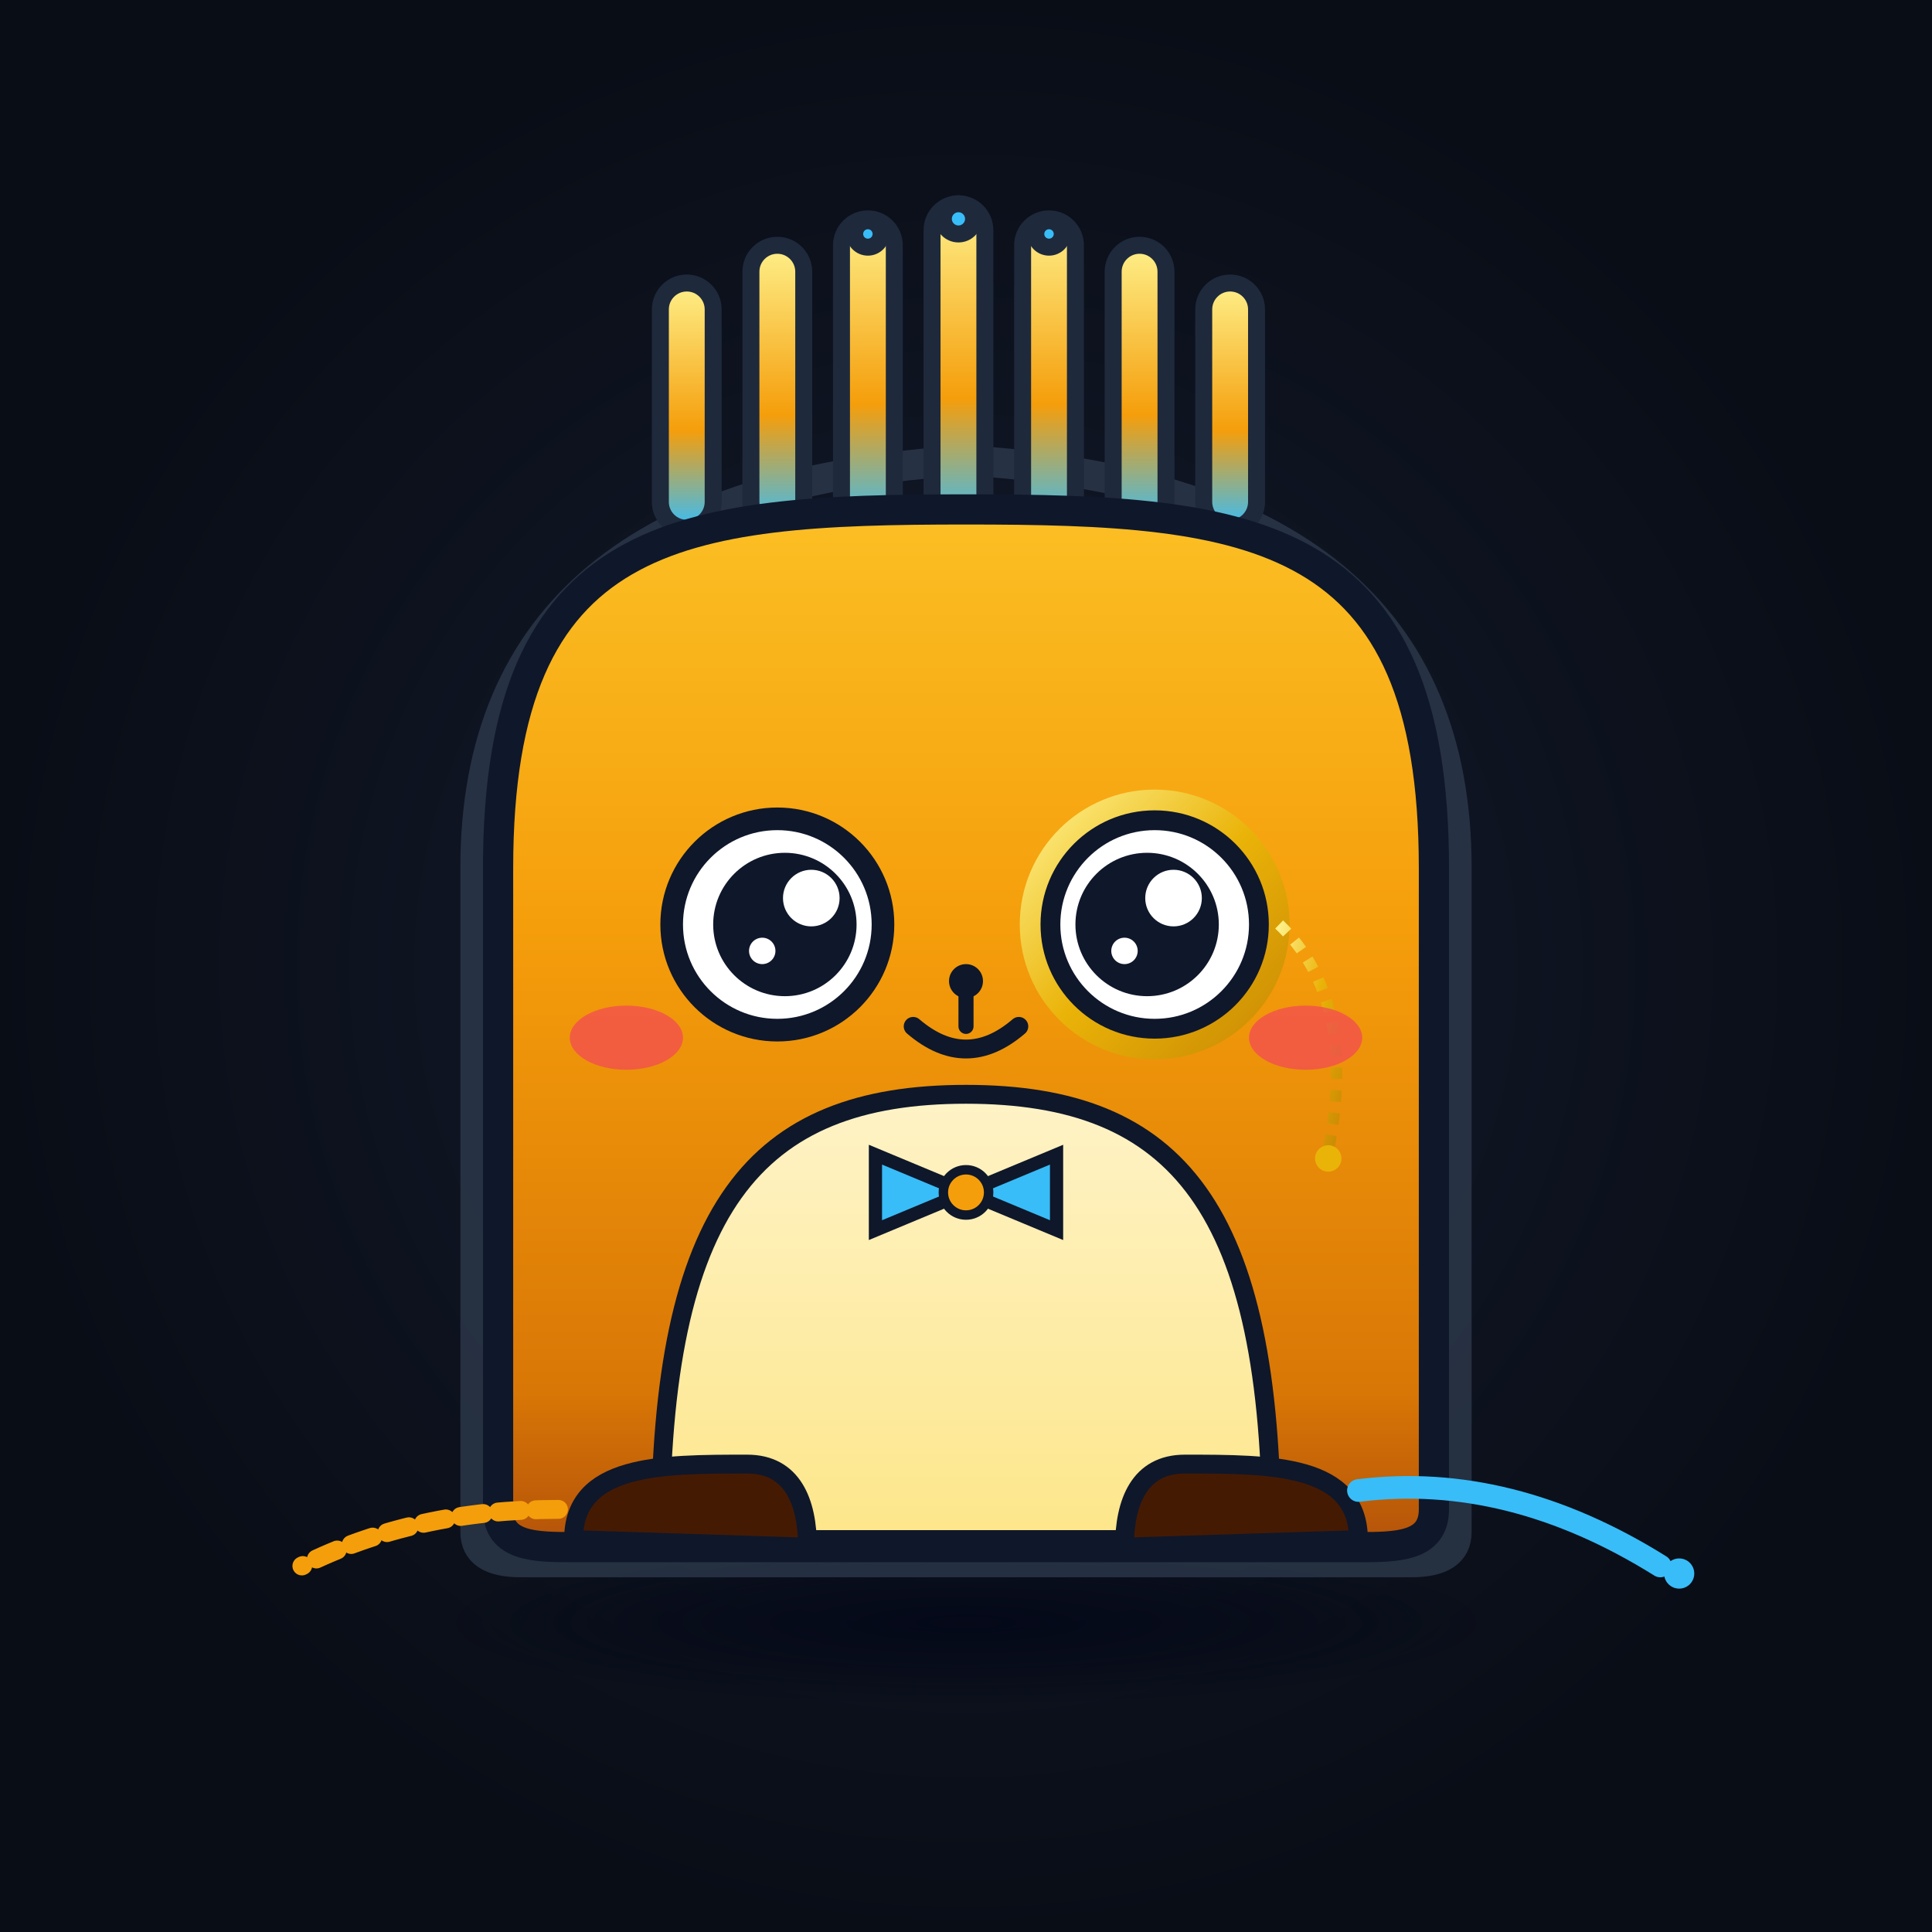
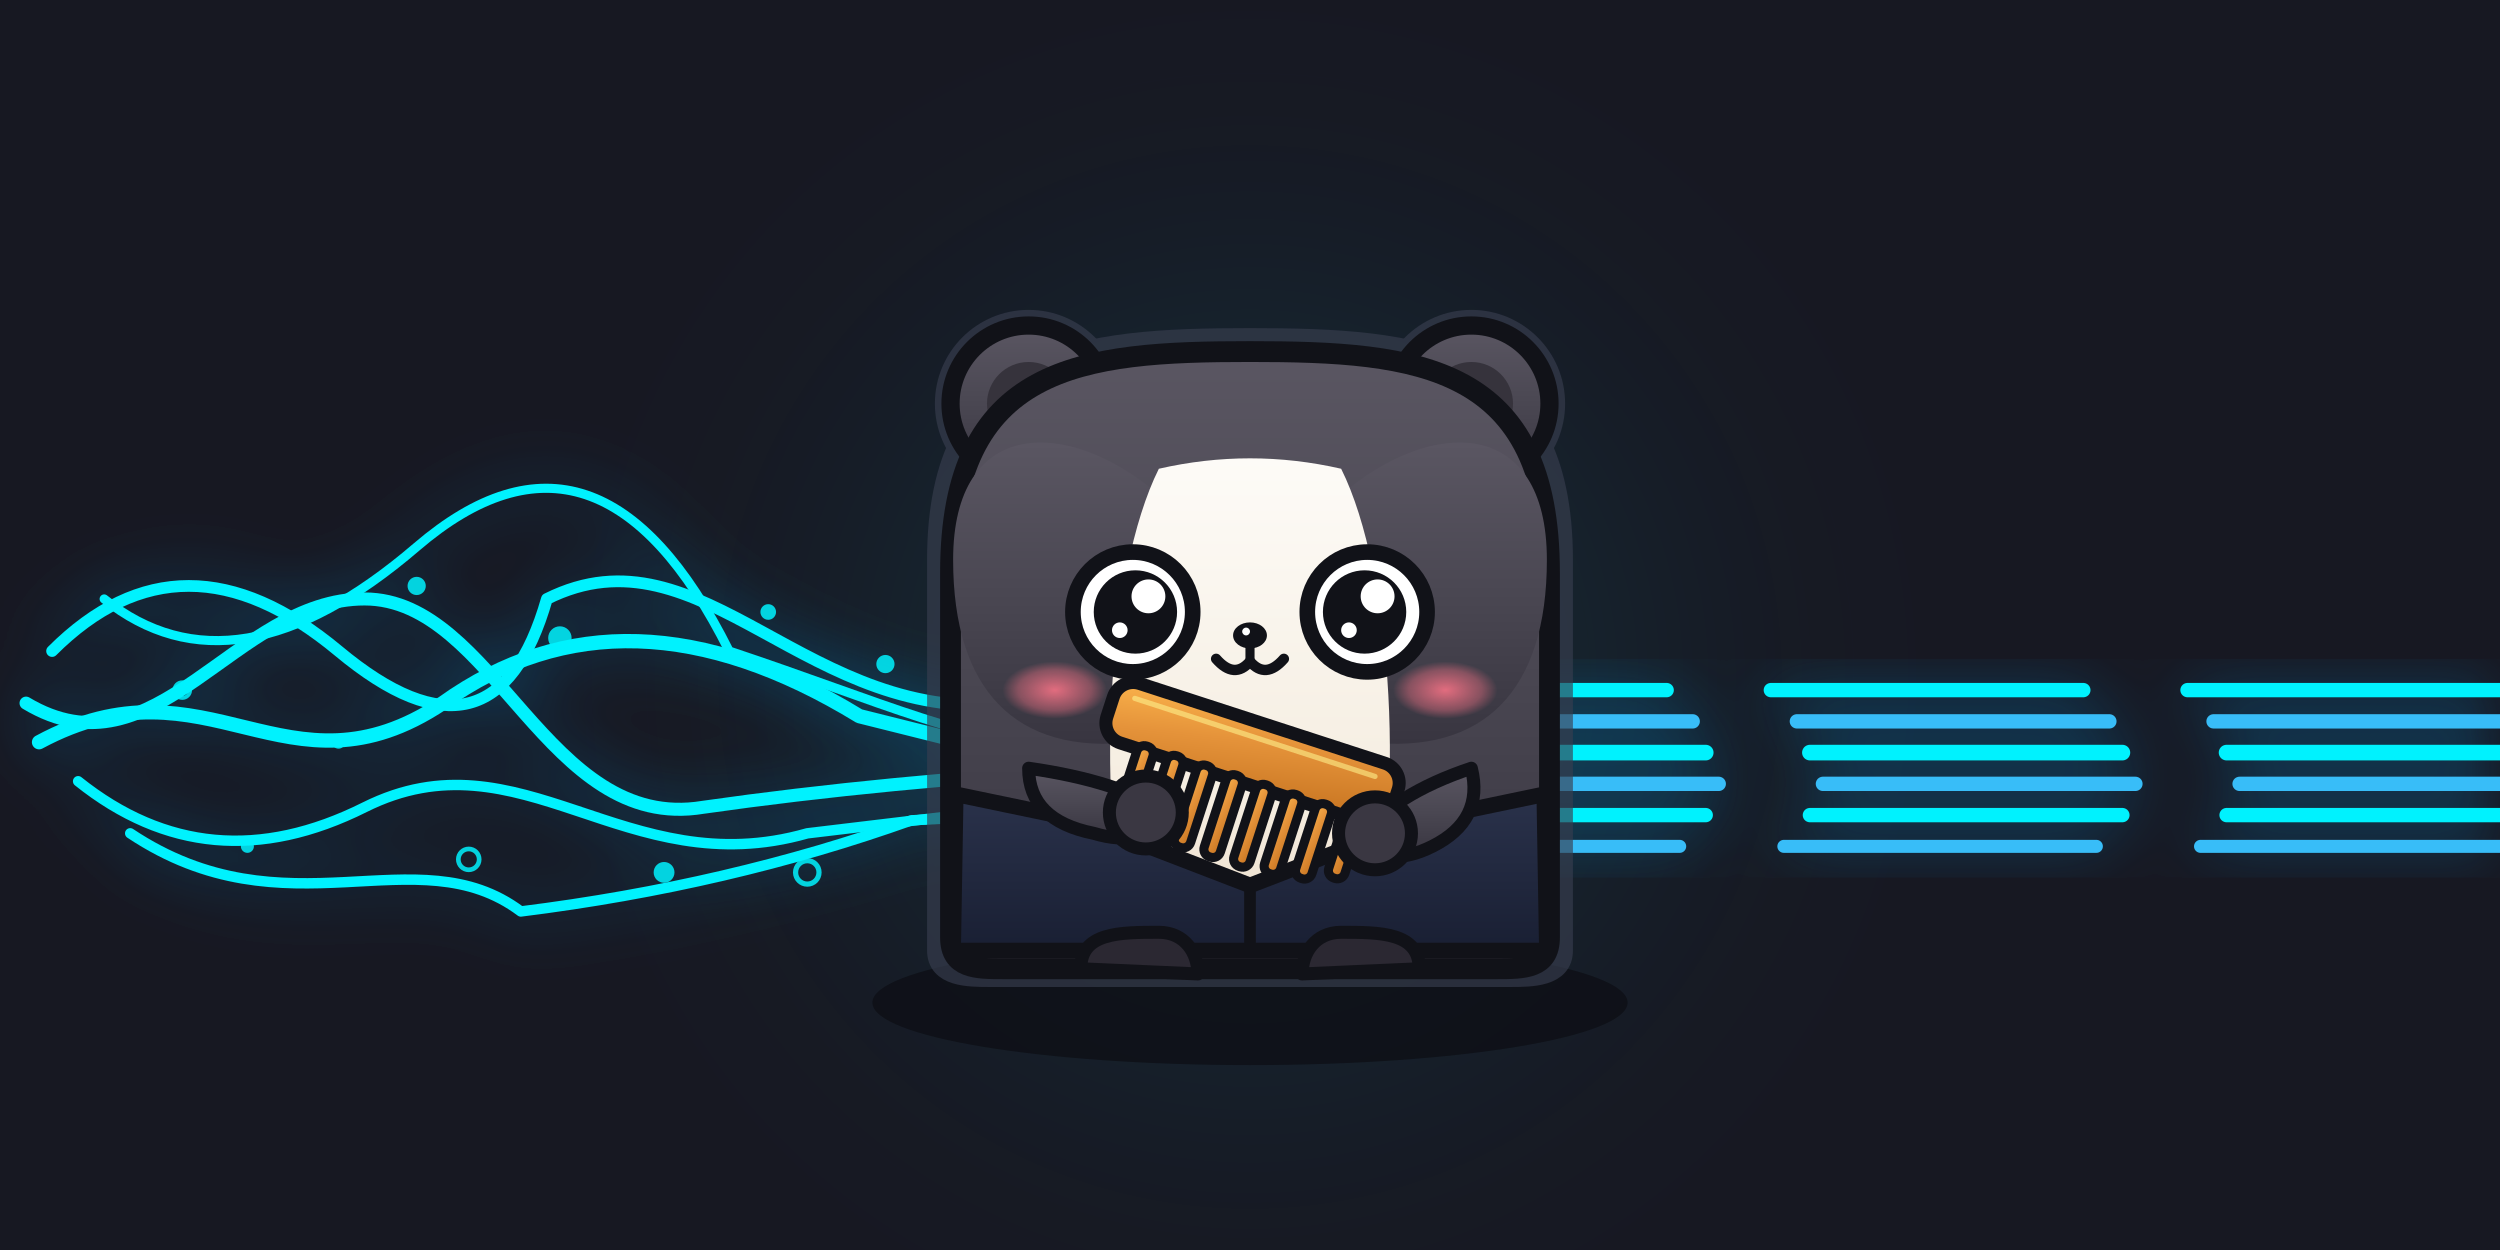
- <svg xmlns="http://www.w3.org/2000/svg" viewBox="0 0 512 512" width="100%" height="100%">
+ <svg xmlns="http://www.w3.org/2000/svg" viewBox="0 0 960 480" width="100%" height="100%" role="img" aria-label="Pente Fino Panda Mascot — Combing chaotic noodles into silky GPU laser streams">
  <defs>
-     <radialGradient id="bgGlow" cx="50%" cy="50%" r="50%">
-       <stop offset="0%" stop-color="#141c2e" />
-       <stop offset="100%" stop-color="#090d16" />
+     <radialGradient id="panda-aura" cx="50%" cy="50%" r="50%">
+       <stop offset="0%" stop-color="#38bdf8" stop-opacity="0.12" />
+       <stop offset="50%" stop-color="#00f2fe" stop-opacity="0.04" />
+       <stop offset="100%" stop-color="#141724" stop-opacity="0" />
    </radialGradient>
-     <linearGradient id="combLoaf" x1="0%" y1="0%" x2="0%" y2="100%">
-       <stop offset="0%" stop-color="#fbbf24" />
-       <stop offset="40%" stop-color="#f59e0b" />
-       <stop offset="85%" stop-color="#d97706" />
-       <stop offset="100%" stop-color="#b45309" />
-     </linearGradient>
-     <linearGradient id="bellyPatch" x1="0%" y1="0%" x2="0%" y2="100%">
-       <stop offset="0%" stop-color="#fef3c7" />
-       <stop offset="100%" stop-color="#fde68a" />
-     </linearGradient>
-     <linearGradient id="teethGrad" x1="0%" y1="0%" x2="0%" y2="100%">
-       <stop offset="0%" stop-color="#fef08a" />
-       <stop offset="60%" stop-color="#f59e0b" />
-       <stop offset="100%" stop-color="#38bdf8" />
-     </linearGradient>
-     <linearGradient id="goldMonocle" x1="0%" y1="0%" x2="100%" y2="100%">
-       <stop offset="0%" stop-color="#fef08a" />
-       <stop offset="50%" stop-color="#eab308" />
-       <stop offset="100%" stop-color="#ca8a04" />
-     </linearGradient>
-     <radialGradient id="groundShadow" cx="50%" cy="50%" r="50%">
-       <stop offset="0%" stop-color="#020617" stop-opacity="0.8" />
-       <stop offset="70%" stop-color="#020617" stop-opacity="0.3" />
-       <stop offset="100%" stop-color="#020617" stop-opacity="0" />
+     <linearGradient id="panda-dark" x1="0%" y1="0%" x2="0%" y2="100%">
+       <stop offset="0%" stop-color="#5a5662" />
+       <stop offset="50%" stop-color="#4a4752" />
+       <stop offset="100%" stop-color="#383540" />
+     </linearGradient>
+     <linearGradient id="panda-cream" x1="0%" y1="0%" x2="0%" y2="100%">
+       <stop offset="0%" stop-color="#fdfbf7" />
+       <stop offset="70%" stop-color="#f5ede0" />
+       <stop offset="100%" stop-color="#ebdcc9" />
+     </linearGradient>
+     <linearGradient id="panda-vest" x1="0%" y1="0%" x2="0%" y2="100%">
+       <stop offset="0%" stop-color="#2a324b" />
+       <stop offset="100%" stop-color="#191f33" />
+     </linearGradient>
+     <linearGradient id="comb-amber" x1="0%" y1="0%" x2="100%" y2="100%">
+       <stop offset="0%" stop-color="#fbb44c" />
+       <stop offset="40%" stop-color="#e5933a" />
+       <stop offset="100%" stop-color="#c4711e" />
+     </linearGradient>
+     <filter id="cyan-glow" x="-20%" y="-20%" width="140%" height="140%">
+       <feDropShadow dx="0" dy="0" stdDeviation="5" flood-color="#00f2fe" flood-opacity="0.9" />
+       <feDropShadow dx="0" dy="0" stdDeviation="12" flood-color="#0284c7" flood-opacity="0.5" />
+     </filter>
+     <radialGradient id="cheek-glow" cx="50%" cy="50%" r="50%">
+       <stop offset="0%" stop-color="#f47285" stop-opacity="0.9" />
+       <stop offset="70%" stop-color="#f47285" stop-opacity="0.4" />
+       <stop offset="100%" stop-color="#f47285" stop-opacity="0" />
    </radialGradient>
+     <style>
+       /* 1. Body Breathing and Idle Floating */
+       .char-breathe {
+         animation: breatheAnim 3.8s ease-in-out infinite;
+         transform-origin: 480px 280px;
+       }
+       @keyframes breatheAnim {
+         0%, 100% { transform: translateY(0px) scale(1); }
+         50% { transform: translateY(-4px) scale(1.008); }
+       }
+ 
+       /* 2. Rhythmic Combing Arm and Comb Motion */
+       .comb-motion {
+         animation: combStroke 2.2s ease-in-out infinite;
+         transform-origin: 470px 300px;
+       }
+       @keyframes combStroke {
+         0%, 100% { transform: translate(0px, 0px) rotate(-1.5deg); }
+         25% { transform: translate(6px, -2px) rotate(1deg); }
+         50% { transform: translate(14px, 1px) rotate(3deg); }
+         75% { transform: translate(4px, 3px) rotate(0deg); }
+       }
+ 
+       /* 3. Blinking Eyes */
+       .eye-blink {
+         animation: blinkAnim 4.8s ease-in-out infinite;
+         transform-origin: 480px 230px;
+       }
+       @keyframes blinkAnim {
+         0%, 93%, 100% { transform: scaleY(1); }
+         95.5% { transform: scaleY(0.08); }
+       }
+ 
+       /* 4. Pupils Curious Eye Movement */
+       .pupil-track {
+         animation: pupilLook 4.8s ease-in-out infinite;
+       }
+       @keyframes pupilLook {
+         0%, 20% { transform: translate(0px, 0px); }
+         30%, 55% { transform: translate(-3px, 1px); }
+         65%, 90% { transform: translate(3px, -1px); }
+         100% { transform: translate(0px, 0px); }
+       }
+ 
+       /* 5. Snout and Smile Cheerful Twitch */
+       .snout-twitch {
+         animation: snoutAnim 3.8s ease-in-out infinite;
+         transform-origin: 475px 260px;
+       }
+       @keyframes snoutAnim {
+         0%, 100% { transform: translateY(0px) scale(1); }
+         45% { transform: translateY(-1.2px) scale(1.02); }
+         55% { transform: translateY(-1.2px) scale(0.98); }
+       }
+ 
+       /* 6. Ear Twitches */
+       .ear-l {
+         animation: earTwitchL 4.2s ease-in-out infinite;
+         transform-origin: 395px 155px;
+       }
+       .ear-r {
+         animation: earTwitchR 4.2s ease-in-out infinite;
+         transform-origin: 565px 155px;
+       }
+       @keyframes earTwitchL {
+         0%, 85%, 100% { transform: rotate(0deg); }
+         89% { transform: rotate(-5deg); }
+         93% { transform: rotate(3deg); }
+       }
+       @keyframes earTwitchR {
+         0%, 85%, 100% { transform: rotate(0deg); }
+         89% { transform: rotate(6deg); }
+         93% { transform: rotate(-2deg); }
+       }
+ 
+       /* 7. Wavy Chaotic Noodles (Left Side) */
+       .noodle-1 { animation: noodleWiggle1 3.2s ease-in-out infinite alternate; }
+       .noodle-2 { animation: noodleWiggle2 2.8s ease-in-out infinite alternate; }
+       .noodle-3 { animation: noodleWiggle3 3.6s ease-in-out infinite alternate; }
+       .noodle-4 { animation: noodleWiggle4 2.5s ease-in-out infinite alternate; }
+       @keyframes noodleWiggle1 {
+         0% { transform: translate(0px, 0px) scaleY(1); }
+         100% { transform: translate(-8px, 6px) scaleY(1.08); }
+       }
+       @keyframes noodleWiggle2 {
+         0% { transform: translate(0px, 0px) scaleY(1); }
+         100% { transform: translate(6px, -7px) scaleY(0.94); }
+       }
+       @keyframes noodleWiggle3 {
+         0% { transform: translate(0px, 0px) rotate(0deg); }
+         100% { transform: translate(-4px, -5px) rotate(1.2deg); }
+       }
+       @keyframes noodleWiggle4 {
+         0% { transform: translate(0px, 0px); }
+         100% { transform: translate(7px, 5px); }
+       }
+ 
+       /* 8. Floating Particles on Chaotic Side */
+       .bubble-float {
+         animation: bubbleFloat 2.6s ease-in-out infinite alternate;
+       }
+       @keyframes bubbleFloat {
+         0% { transform: translateY(0px) opacity(0.6); }
+         100% { transform: translateY(-8px) opacity(1); }
+       }
+ 
+       /* 9. Silky Straight Lasers (Right Side) */
+       .laser-stream {
+         stroke-dasharray: 120 40;
+         animation: laserFlow 1.8s linear infinite;
+       }
+       @keyframes laserFlow {
+         0% { stroke-dashoffset: 320; }
+         100% { stroke-dashoffset: 0; }
+       }
+       .laser-pulse {
+         animation: beamPulse 1.6s ease-in-out infinite alternate;
+       }
+       @keyframes beamPulse {
+         0% { opacity: 0.85; stroke-width: 4.5px; }
+         100% { opacity: 1; stroke-width: 6.5px; }
+       }
+     </style>
  </defs>
-   <rect width="512" height="512" fill="url(#bgGlow)" />
-   <ellipse cx="256" cy="430" rx="140" ry="22" fill="url(#groundShadow)" />
-   <g id="sticker-border" stroke="#334155" stroke-width="8" stroke-linejoin="round" stroke-linecap="round" fill="none" opacity="0.65">
-     <path d="M 126 406               L 126 230               Q 126 130 256 122               Q 386 130 386 230               L 386 406               Q 386 414 374 414               L 138 414               Q 126 414 126 406 Z" />
-   </g>
-   <g id="mascot-body">
-     <g id="comb-crown" stroke="#1e293b" stroke-width="4.5" stroke-linejoin="round">
-       <rect x="175" y="75" width="14" height="65" rx="7" fill="url(#teethGrad)" />
-       <rect x="199" y="65" width="14" height="75" rx="7" fill="url(#teethGrad)" />
-       <rect x="223" y="58" width="14" height="82" rx="7" fill="url(#teethGrad)" />
-       <rect x="247" y="54" width="14" height="86" rx="7" fill="url(#teethGrad)" />
-       <rect x="271" y="58" width="14" height="82" rx="7" fill="url(#teethGrad)" />
-       <rect x="295" y="65" width="14" height="75" rx="7" fill="url(#teethGrad)" />
-       <rect x="319" y="75" width="14" height="65" rx="7" fill="url(#teethGrad)" />
-       <circle cx="254" cy="58" r="4" fill="#38bdf8" />
-       <circle cx="230" cy="62" r="3.5" fill="#38bdf8" />
-       <circle cx="278" cy="62" r="3.5" fill="#38bdf8" />
-     </g>
-     <path d="M 132 400               L 132 230               C 132 140 180 135 256 135               C 332 135 380 140 380 230               L 380 400               C 380 410 370 410 360 410               L 152 410               C 142 410 132 410 132 400 Z" fill="url(#combLoaf)" stroke="#0f172a" stroke-width="8" stroke-linejoin="round" />
-     <path d="M 175 408               C 175 320 200 290 256 290               C 312 290 337 320 337 408               Z" fill="url(#bellyPatch)" stroke="#0f172a" stroke-width="5" stroke-linejoin="round" />
-     <g id="left-eye">
-       <circle cx="206" cy="245" r="28" fill="#ffffff" stroke="#0f172a" stroke-width="6" />
-       <circle cx="208" cy="245" r="19" fill="#0f172a" />
-       <circle cx="215" cy="238" r="7.5" fill="#ffffff" />
-       <circle cx="202" cy="252" r="3.5" fill="#ffffff" />
-     </g>
-     <g id="right-eye">
-       <circle cx="306" cy="245" r="28" fill="#ffffff" stroke="#0f172a" stroke-width="6" />
-       <circle cx="304" cy="245" r="19" fill="#0f172a" />
-       <circle cx="311" cy="238" r="7.5" fill="#ffffff" />
-       <circle cx="298" cy="252" r="3.5" fill="#ffffff" />
-       <circle cx="306" cy="245" r="33" fill="none" stroke="url(#goldMonocle)" stroke-width="5.5" />
-       <path d="M 339 245 Q 360 265 352 305" fill="none" stroke="url(#goldMonocle)" stroke-width="3" stroke-dasharray="3 3" />
-       <circle cx="352" cy="307" r="3.5" fill="#eab308" />
-     </g>
-     <ellipse cx="166" cy="275" rx="15" ry="8.5" fill="#f43f5e" opacity="0.65" />
-     <ellipse cx="346" cy="275" rx="15" ry="8.5" fill="#f43f5e" opacity="0.65" />
-     <g id="mouth">
-       <circle cx="256" cy="260" r="4.5" fill="#0f172a" />
-       <path d="M 256 264 L 256 272" stroke="#0f172a" stroke-width="4" stroke-linecap="round" />
-       <path d="M 242 272 Q 256 284 270 272" fill="none" stroke="#0f172a" stroke-width="5" stroke-linecap="round" />
-     </g>
-     <g transform="translate(256, 316)">
-       <polygon points="-24,-10 -24,10 0,0" fill="#38bdf8" stroke="#0f172a" stroke-width="3.5" />
-       <polygon points="24,-10 24,10 0,0" fill="#38bdf8" stroke="#0f172a" stroke-width="3.5" />
-       <circle cx="0" cy="0" r="6" fill="#f59e0b" stroke="#0f172a" stroke-width="2.5" />
-     </g>
-     <path d="M 152 408 C 152 388 175 388 198 388 C 210 388 214 398 214 410 Z" fill="#451a03" stroke="#0f172a" stroke-width="5" stroke-linejoin="round" />
-     <path d="M 298 410 C 298 398 302 388 314 388 C 337 388 360 388 360 408 Z" fill="#451a03" stroke="#0f172a" stroke-width="5" stroke-linejoin="round" />
-     <path d="M 360 395 Q 400 390 440 415" fill="none" stroke="#38bdf8" stroke-width="6" stroke-linecap="round" />
-     <circle cx="445" cy="417" r="4" fill="#38bdf8" />
-     <path d="M 148 400 Q 110 400 80 415" fill="none" stroke="#f59e0b" stroke-width="5" stroke-linecap="round" stroke-dasharray="6 4" />
+   <rect width="960" height="480" fill="#171822" />
+   <circle cx="480" cy="260" r="280" fill="url(#panda-aura)" />
+   <ellipse cx="480" cy="385" rx="145" ry="24" fill="#0c0e14" opacity="0.75" />
+   <g id="chaotic-noodles" filter="url(#cyan-glow)" stroke="#00f2fe" fill="none" stroke-linecap="round" stroke-linejoin="round">
+     <path class="noodle-1" stroke-width="4.5" d="M 20 250 Q 70 200 130 250 T 210 230 C 270 200, 310 280, 390 270 L 440 285" />
+     <path class="noodle-2" stroke-width="5" d="M 10 270 C 60 300, 90 230, 140 230 C 190 230, 210 320, 270 310 Q 340 300 425 295" />
+     <path class="noodle-3" stroke-width="4" d="M 30 300 Q 80 340 140 310 C 200 280, 240 340, 310 320 T 435 305" />
+     <path class="noodle-4" stroke-width="5.5" d="M 15 285 C 80 250, 110 310, 170 270 Q 240 220 330 275 L 430 300" />
+     <path class="noodle-1" stroke-width="3.5" d="M 40 230 Q 90 270 160 210 T 280 250 C 340 270, 370 285, 420 290" />
+     <path class="noodle-2" stroke-width="4" d="M 50 320 C 110 360, 160 320, 200 350 Q 280 340 350 315 L 445 310" />
+   </g>
+   <g id="sparkle-bubbles" class="bubble-float" fill="#00f2fe" opacity="0.85">
+     <circle cx="160" cy="225" r="3.5" />
+     <circle cx="215" cy="245" r="4.5" />
+     <circle cx="130" cy="285" r="2.5" />
+     <circle cx="295" cy="235" r="3" />
+     <circle cx="255" cy="335" r="4" />
+     <circle cx="340" cy="255" r="3.5" />
+     <circle cx="380" cy="330" r="3" />
+     <circle cx="95" cy="325" r="2.5" />
+     <circle cx="180" cy="330" r="4" fill="none" stroke="#00f2fe" stroke-width="1.8" />
+     <circle cx="310" cy="335" r="4.5" fill="none" stroke="#00f2fe" stroke-width="2" />
+     <circle cx="70" cy="265" r="3" fill="none" stroke="#00f2fe" stroke-width="1.5" />
+   </g>
+   <g id="organized-lasers" filter="url(#cyan-glow)">
+     <line class="laser-stream laser-pulse" x1="520" y1="265" x2="960" y2="265" stroke="#00f2fe" stroke-width="5.5" stroke-linecap="round" />
+     <line class="laser-stream laser-pulse" x1="530" y1="277" x2="960" y2="277" stroke="#38bdf8" stroke-width="5.5" stroke-linecap="round" />
+     <line class="laser-stream laser-pulse" x1="535" y1="289" x2="960" y2="289" stroke="#00f2fe" stroke-width="6" stroke-linecap="round" />
+     <line class="laser-stream laser-pulse" x1="540" y1="301" x2="960" y2="301" stroke="#38bdf8" stroke-width="5.5" stroke-linecap="round" />
+     <line class="laser-stream laser-pulse" x1="535" y1="313" x2="960" y2="313" stroke="#00f2fe" stroke-width="5.5" stroke-linecap="round" />
+     <line class="laser-stream laser-pulse" x1="525" y1="325" x2="960" y2="325" stroke="#38bdf8" stroke-width="5" stroke-linecap="round" />
+   </g>
+   <g class="char-breathe" id="pandinha-mascot">
+     <g id="sticker-halo" stroke="#383d4f" stroke-width="8" stroke-linecap="round" stroke-linejoin="round" fill="none" opacity="0.65">
+       <circle cx="395" cy="155" r="32" />
+       <circle cx="565" cy="155" r="32" />
+       <path d="M 360 365                 L 360 215                 C 360 135 415 130 480 130                 C 545 130 600 135 600 215                 L 600 365                 C 600 375 588 375 580 375                 L 380 375                 C 372 375 360 375 360 365 Z" />
+     </g>
+     <g class="ear-l">
+       <circle cx="395" cy="155" r="30" fill="url(#panda-dark)" stroke="#111218" stroke-width="7" />
+       <circle cx="395" cy="155" r="16" fill="#36333c" />
+     </g>
+     <g class="ear-r">
+       <circle cx="565" cy="155" r="30" fill="url(#panda-dark)" stroke="#111218" stroke-width="7" />
+       <circle cx="565" cy="155" r="16" fill="#36333c" />
+     </g>
+     <path id="body-base" d="M 365 360               L 365 220               C 365 140 415 135 480 135               C 545 135 595 140 595 220               L 595 360               C 595 372 585 372 575 372               L 385 372               C 375 372 365 372 365 360 Z" fill="url(#panda-dark)" stroke="#111218" stroke-width="8" stroke-linejoin="round" />
+     <path d="M 366 215 C 366 160 410 160 445 190 C 475 215 470 280 435 285 C 390 290 366 265 366 215 Z" fill="url(#panda-dark)" />
+     <path d="M 594 215 C 594 160 550 160 515 190 C 485 215 490 280 525 285 C 570 290 594 265 594 215 Z" fill="url(#panda-dark)" />
+     <path d="M 445 180               Q 480 172 515 180               C 535 220 540 310 525 365               L 435 365               C 420 310 425 220 445 180 Z" fill="url(#panda-cream)" />
+     <path d="M 367 305               L 415 315               L 480 340               L 545 315               L 593 305               L 594 365               L 366 365 Z" fill="url(#panda-vest)" stroke="#111218" stroke-width="6" stroke-linejoin="round" />
+     <path d="M 480 340 L 480 365" stroke="#111218" stroke-width="4.5" />
+     <ellipse cx="405" cy="265" rx="20" ry="11" fill="url(#cheek-glow)" />
+     <ellipse cx="555" cy="265" rx="20" ry="11" fill="url(#cheek-glow)" />
+     <g class="eye-blink" id="left-eye-group">
+       <circle cx="435" cy="235" r="23" fill="#ffffff" stroke="#111218" stroke-width="6" />
+       <circle class="pupil-track" cx="436" cy="235" r="16" fill="#111218" />
+       <circle class="pupil-track" cx="441" cy="229" r="6.5" fill="#ffffff" />
+       <circle class="pupil-track" cx="430" cy="242" r="3" fill="#ffffff" />
+     </g>
+     <g class="eye-blink" id="right-eye-group">
+       <circle cx="525" cy="235" r="23" fill="#ffffff" stroke="#111218" stroke-width="6" />
+       <circle class="pupil-track" cx="524" cy="235" r="16" fill="#111218" />
+       <circle class="pupil-track" cx="529" cy="229" r="6.5" fill="#ffffff" />
+       <circle class="pupil-track" cx="518" cy="242" r="3" fill="#ffffff" />
+     </g>
+     <g class="snout-twitch" id="kawaii-snout">
+       <ellipse cx="480" cy="244" rx="6.5" ry="5" fill="#111218" />
+       <circle cx="478.5" cy="242.5" r="1.5" fill="#ffffff" />
+       <path d="M 480 248 L 480 254" stroke="#111218" stroke-width="3.5" stroke-linecap="round" />
+       <path d="M 467 253 Q 474 261 480 254 Q 486 261 493 253" fill="none" stroke="#111218" stroke-width="4" stroke-linecap="round" stroke-linejoin="round" />
+     </g>
+     <path d="M 415 372 C 415 358 430 358 445 358 C 455 358 460 366 460 374 Z" fill="#2b2832" stroke="#111218" stroke-width="5" stroke-linejoin="round" />
+     <path d="M 500 374 C 500 366 505 358 515 358 C 530 358 545 358 545 372 Z" fill="#2b2832" stroke="#111218" stroke-width="5" stroke-linejoin="round" />
+     <g class="comb-motion" id="arms-and-comb">
+       <g transform="translate(430, 260) rotate(18)">
+         <rect x="0" y="0" width="115" height="24" rx="8" fill="url(#comb-amber)" stroke="#111218" stroke-width="5" />
+         <line x1="8" y1="6" x2="105" y2="6" stroke="#fef08a" stroke-width="2" stroke-linecap="round" opacity="0.6" />
+         <g fill="url(#comb-amber)" stroke="#111218" stroke-width="3.5" stroke-linejoin="round">
+           <rect x="15" y="22" width="6.5" height="30" rx="3" />
+           <rect x="27" y="22" width="6.5" height="32" rx="3" />
+           <rect x="39" y="22" width="6.5" height="33" rx="3" />
+           <rect x="51" y="22" width="6.5" height="33" rx="3" />
+           <rect x="63" y="22" width="6.5" height="33" rx="3" />
+           <rect x="75" y="22" width="6.5" height="32" rx="3" />
+           <rect x="87" y="22" width="6.5" height="30" rx="3" />
+           <rect x="99" y="22" width="6.5" height="26" rx="3" />
+         </g>
+       </g>
+       <g id="left-arm">
+         <path d="M 395 295 Q 430 300 448 312 Q 440 326 420 320 Q 395 315 395 295 Z" fill="url(#panda-dark)" stroke="#111218" stroke-width="5" stroke-linejoin="round" />
+         <circle cx="440" cy="312" r="14" fill="#3a3742" stroke="#111218" stroke-width="5" />
+       </g>
+       <g id="right-arm">
+         <path d="M 565 295 Q 535 305 522 322 Q 532 334 550 325 Q 570 315 565 295 Z" fill="url(#panda-dark)" stroke="#111218" stroke-width="5" stroke-linejoin="round" />
+         <circle cx="528" cy="320" r="14" fill="#3a3742" stroke="#111218" stroke-width="5" />
+       </g>
+     </g>
  </g>
</svg>
